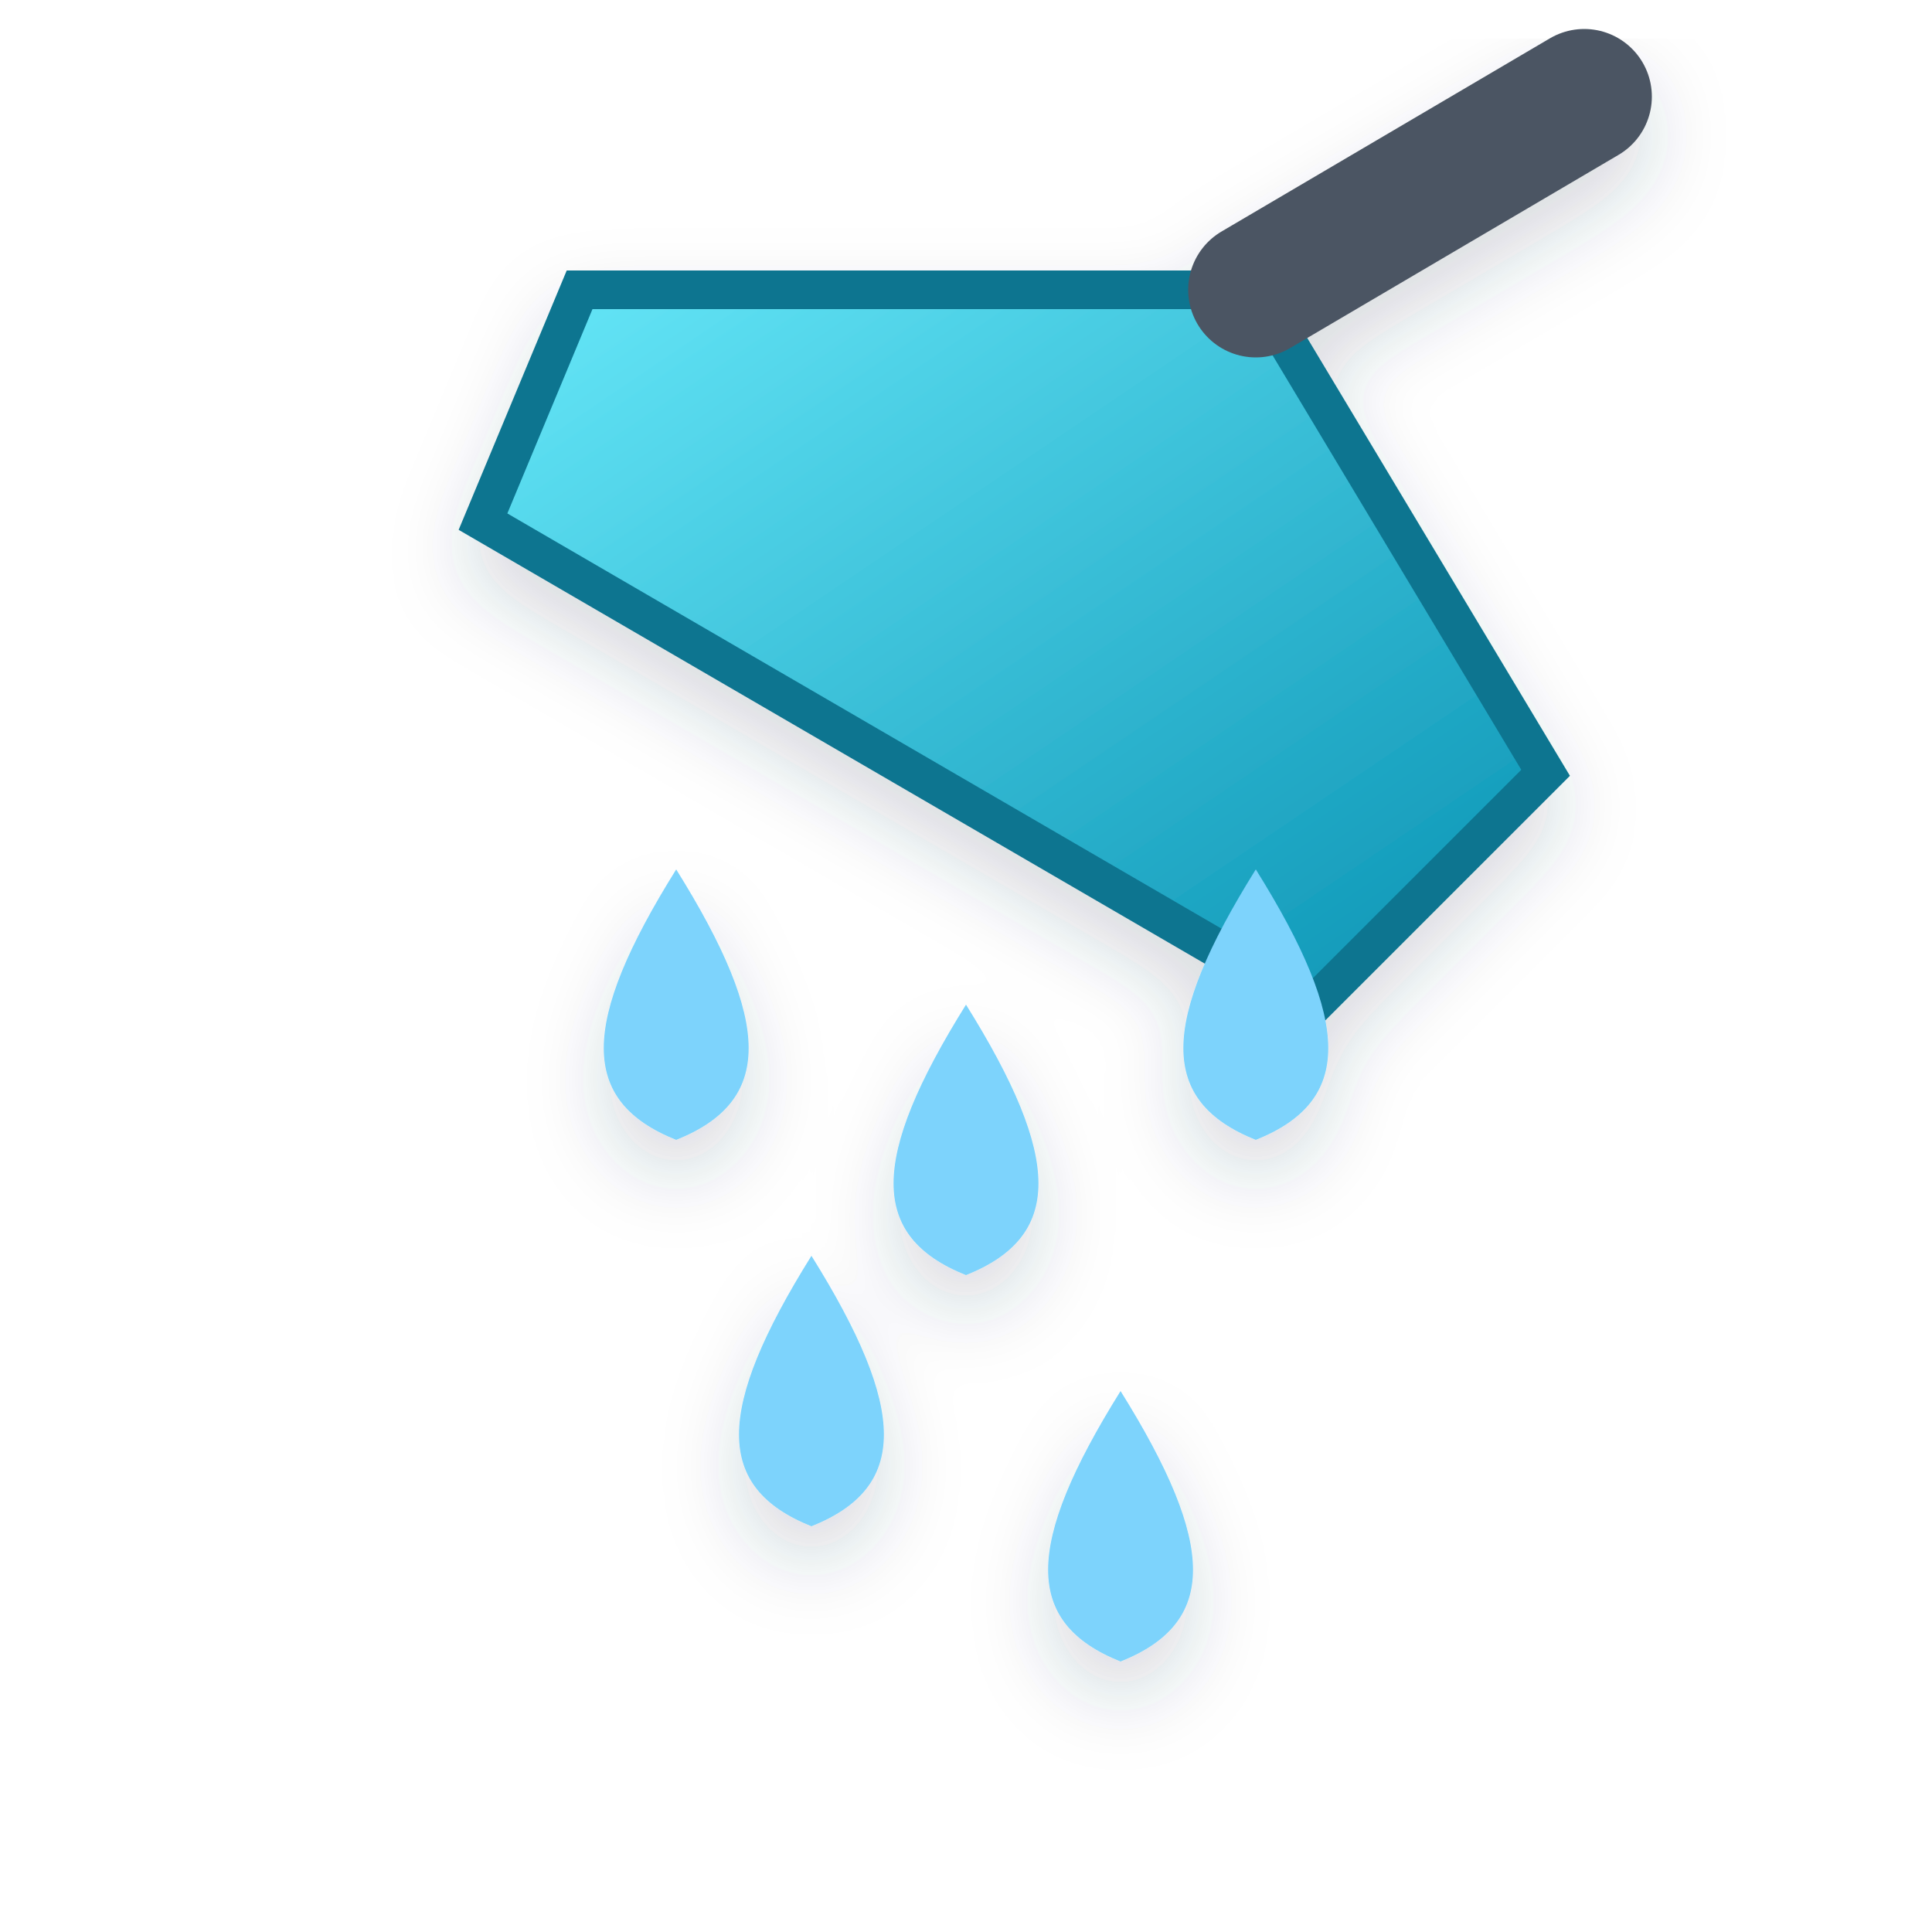
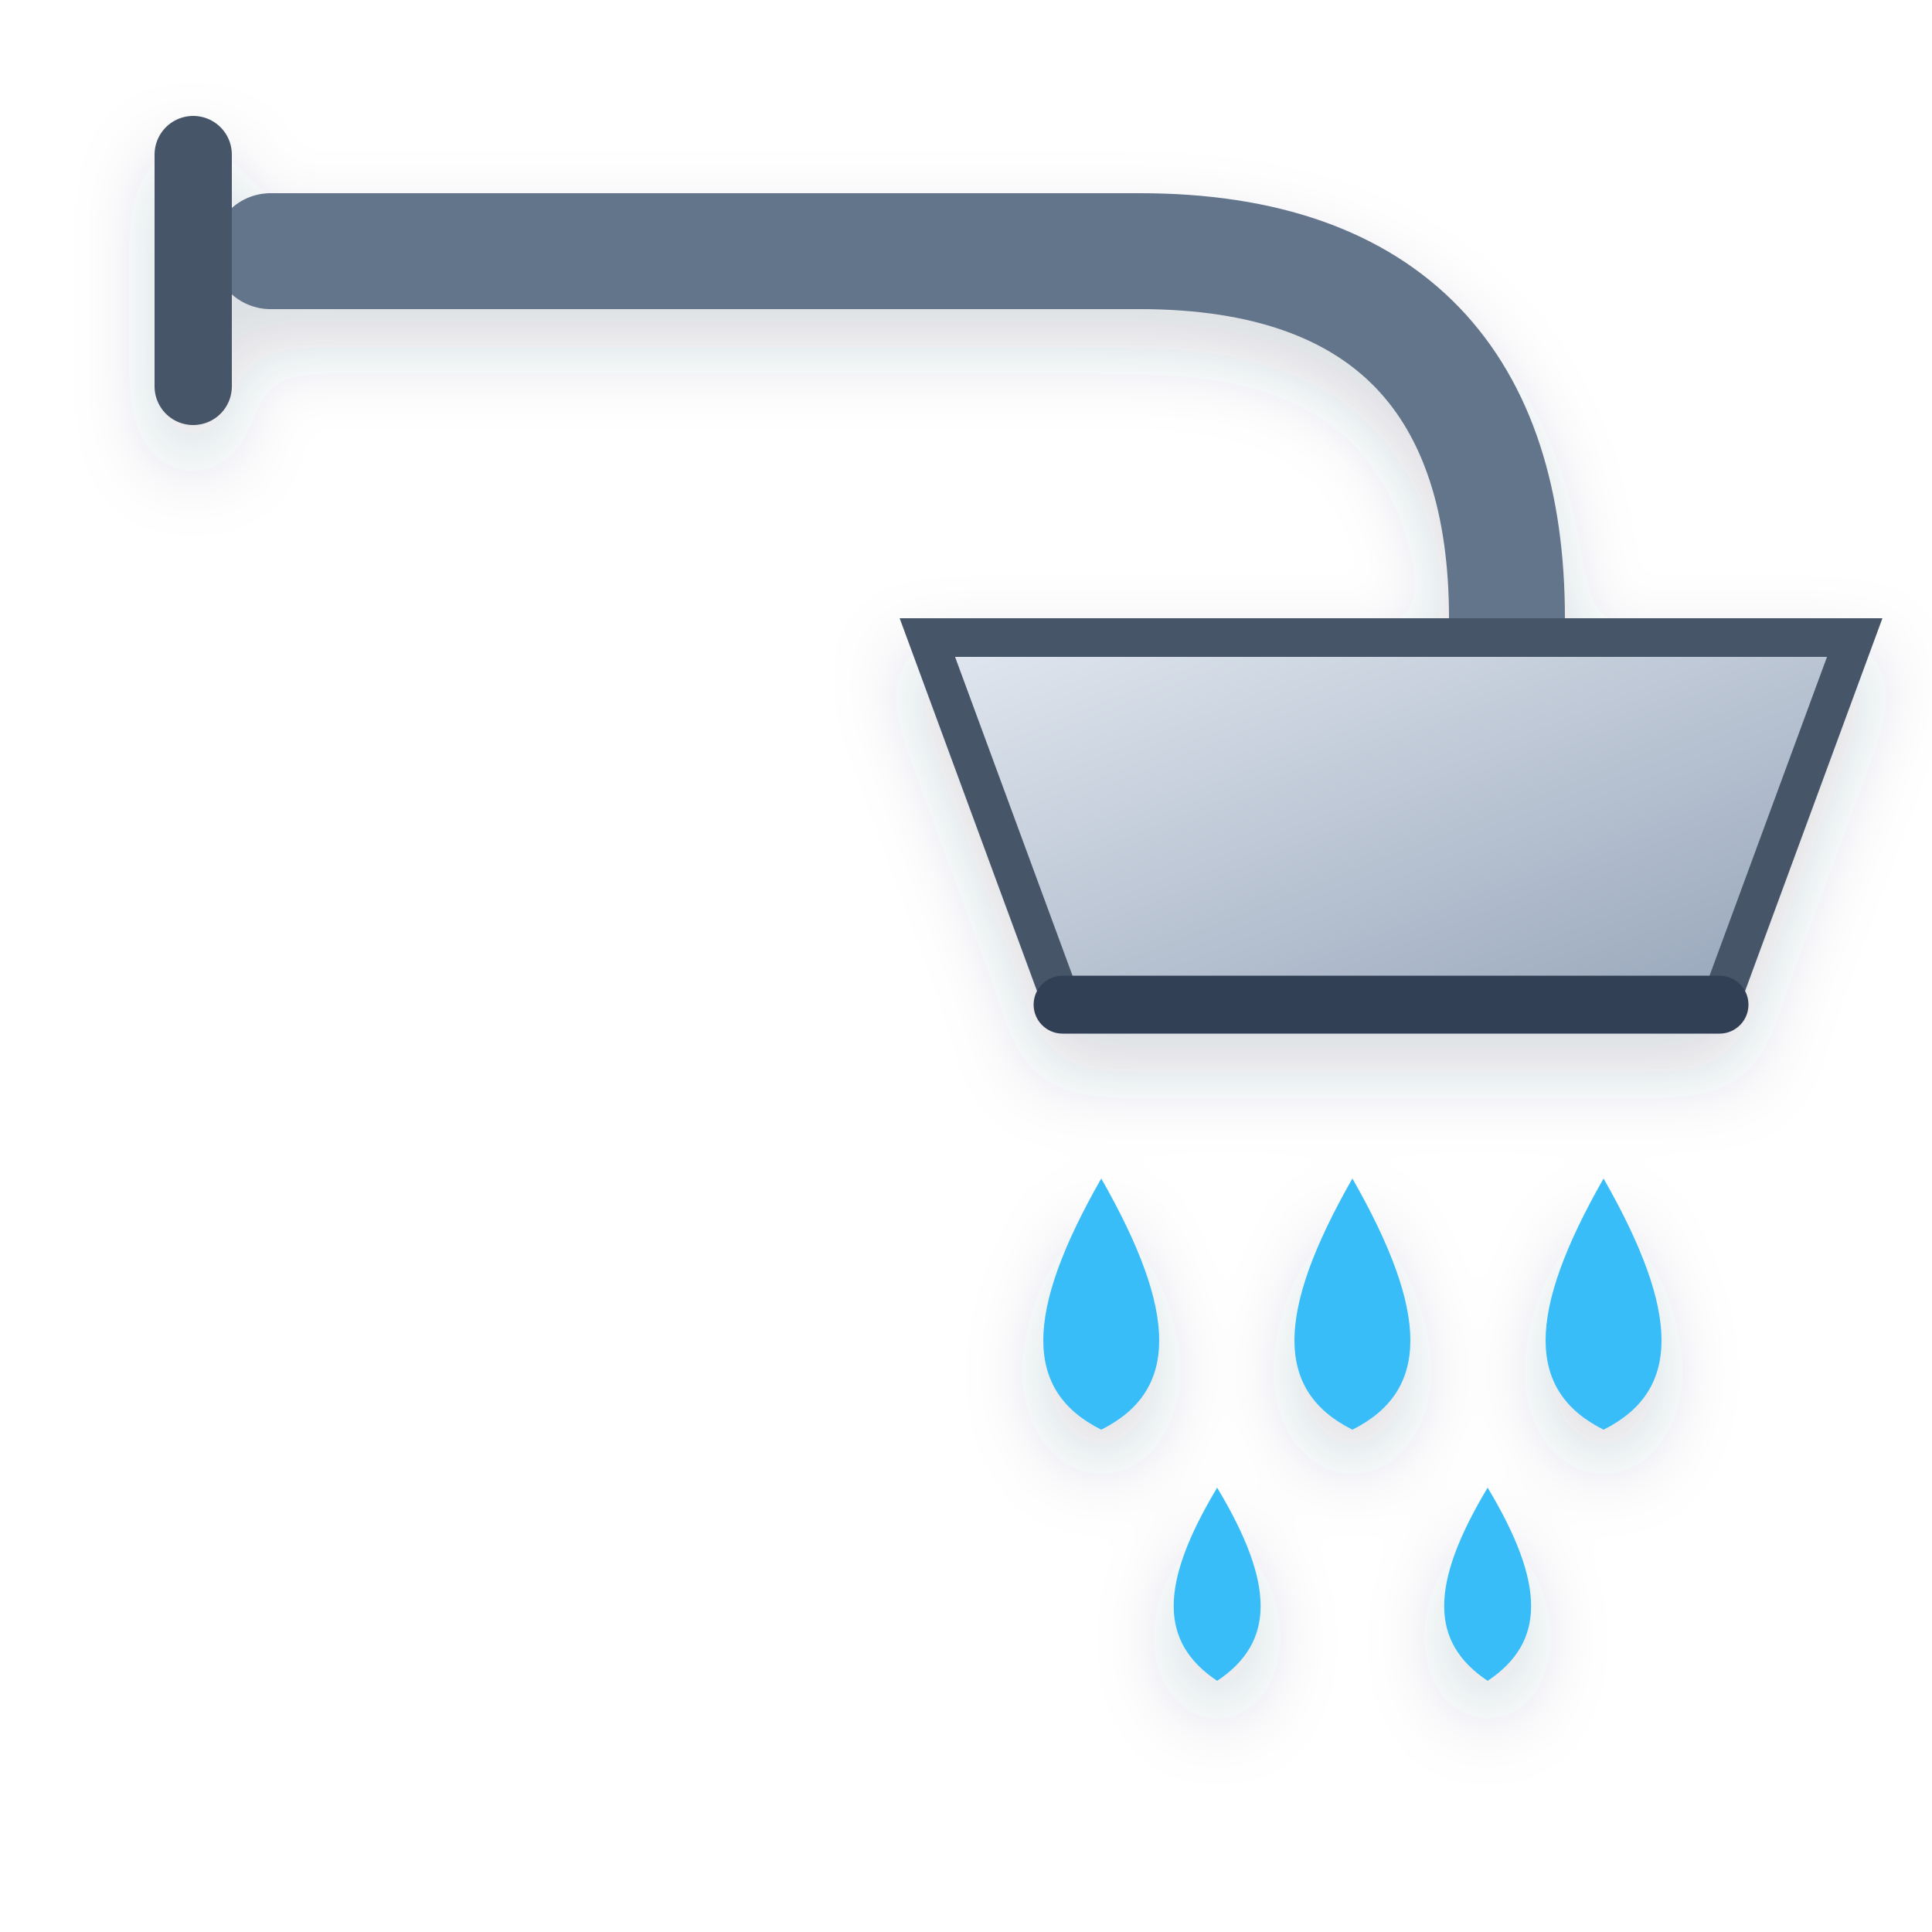
<svg xmlns="http://www.w3.org/2000/svg" viewBox="0 0 100 100">
  <defs>
    <linearGradient id="bathroom-showerhead-main" x1="0" y1="0" x2="1" y2="1">
-       <stop offset="0" stop-color="#67e8f9" />
-       <stop offset="1" stop-color="#0891b2" />
+       <stop offset="0" stop-color="#e2e8f0" />
+       <stop offset="1" stop-color="#94a3b8" />
    </linearGradient>
    <filter id="bathroom-showerhead-shadow" x="-20%" y="-20%" width="140%" height="140%">
      <feDropShadow dx="0" dy="2" stdDeviation="2" flood-color="#334155" flood-opacity=".18" />
    </filter>
  </defs>
  <g filter="url(#bathroom-showerhead-shadow)">
-     <path d="M30 15h35l15 25-12 12-43-25Z" fill="url(#bathroom-showerhead-main)" stroke="#0e7490" stroke-width="2" />
-     <path d="M65 15 82 5" fill="none" stroke="#4b5563" stroke-width="7" stroke-linecap="round" />
-     <g fill="#7dd3fc">
-       <path d="M35 45c-5 8-5 12 0 14 5-2 5-6 0-14Z" />
-       <path d="M50 52c-5 8-5 12 0 14 5-2 5-6 0-14Z" />
-       <path d="M65 45c-5 8-5 12 0 14 5-2 5-6 0-14Z" />
-       <path d="M42 65c-5 8-5 12 0 14 5-2 5-6 0-14Z" />
-       <path d="M58 72c-5 8-5 12 0 14 5-2 5-6 0-14Z" />
+     <path d="M14 13h45c13 0 19 7 19 19v5" fill="none" stroke="#64748b" stroke-width="6" stroke-linecap="round" />
+     <path d="M48 33h48l-7 19H55Z" fill="url(#bathroom-showerhead-main)" stroke="#475569" stroke-width="2" />
+     <path d="M55 52h34" fill="none" stroke="#334155" stroke-width="3" stroke-linecap="round" />
+     <g fill="#38bdf8">
+       <path d="M57 61c-4 7-4 11 0 13 4-2 4-6 0-13Z" />
+       <path d="M70 61c-4 7-4 11 0 13 4-2 4-6 0-13Z" />
+       <path d="M83 61c-4 7-4 11 0 13 4-2 4-6 0-13Z" />
+       <path d="M63 77c-3 5-3 8 0 10 3-2 3-5 0-10Z" />
+       <path d="M77 77c-3 5-3 8 0 10 3-2 3-5 0-10Z" />
    </g>
+     <path d="M10 8v12" fill="none" stroke="#475569" stroke-width="4" stroke-linecap="round" />
  </g>
</svg>
